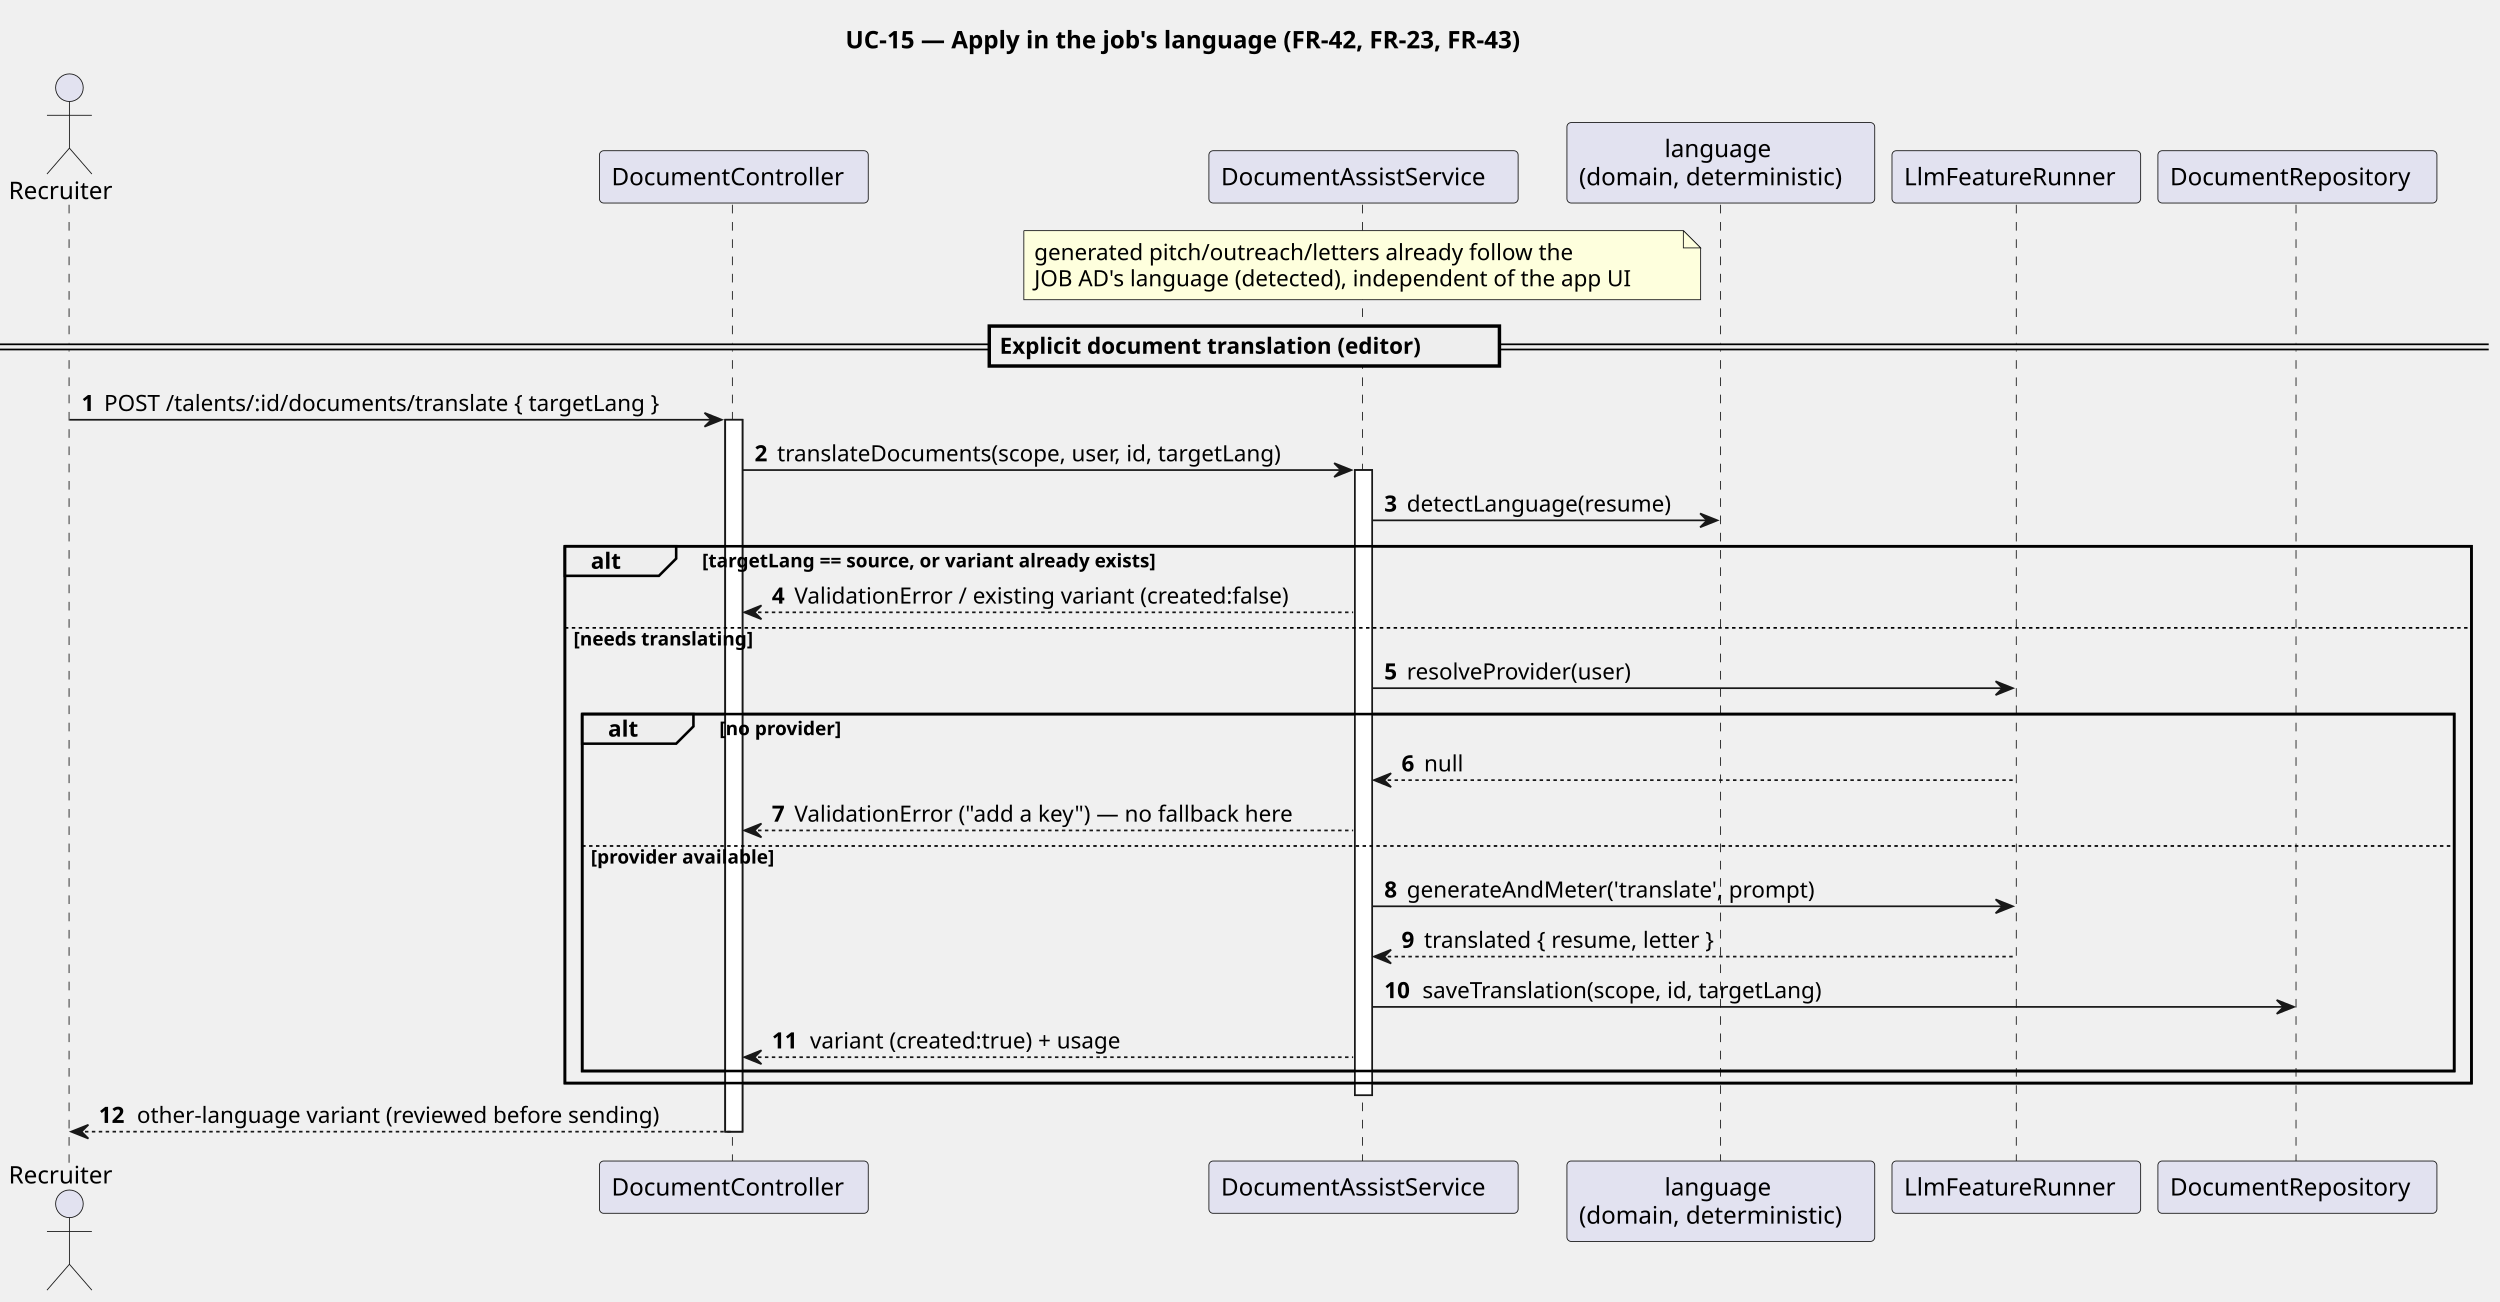
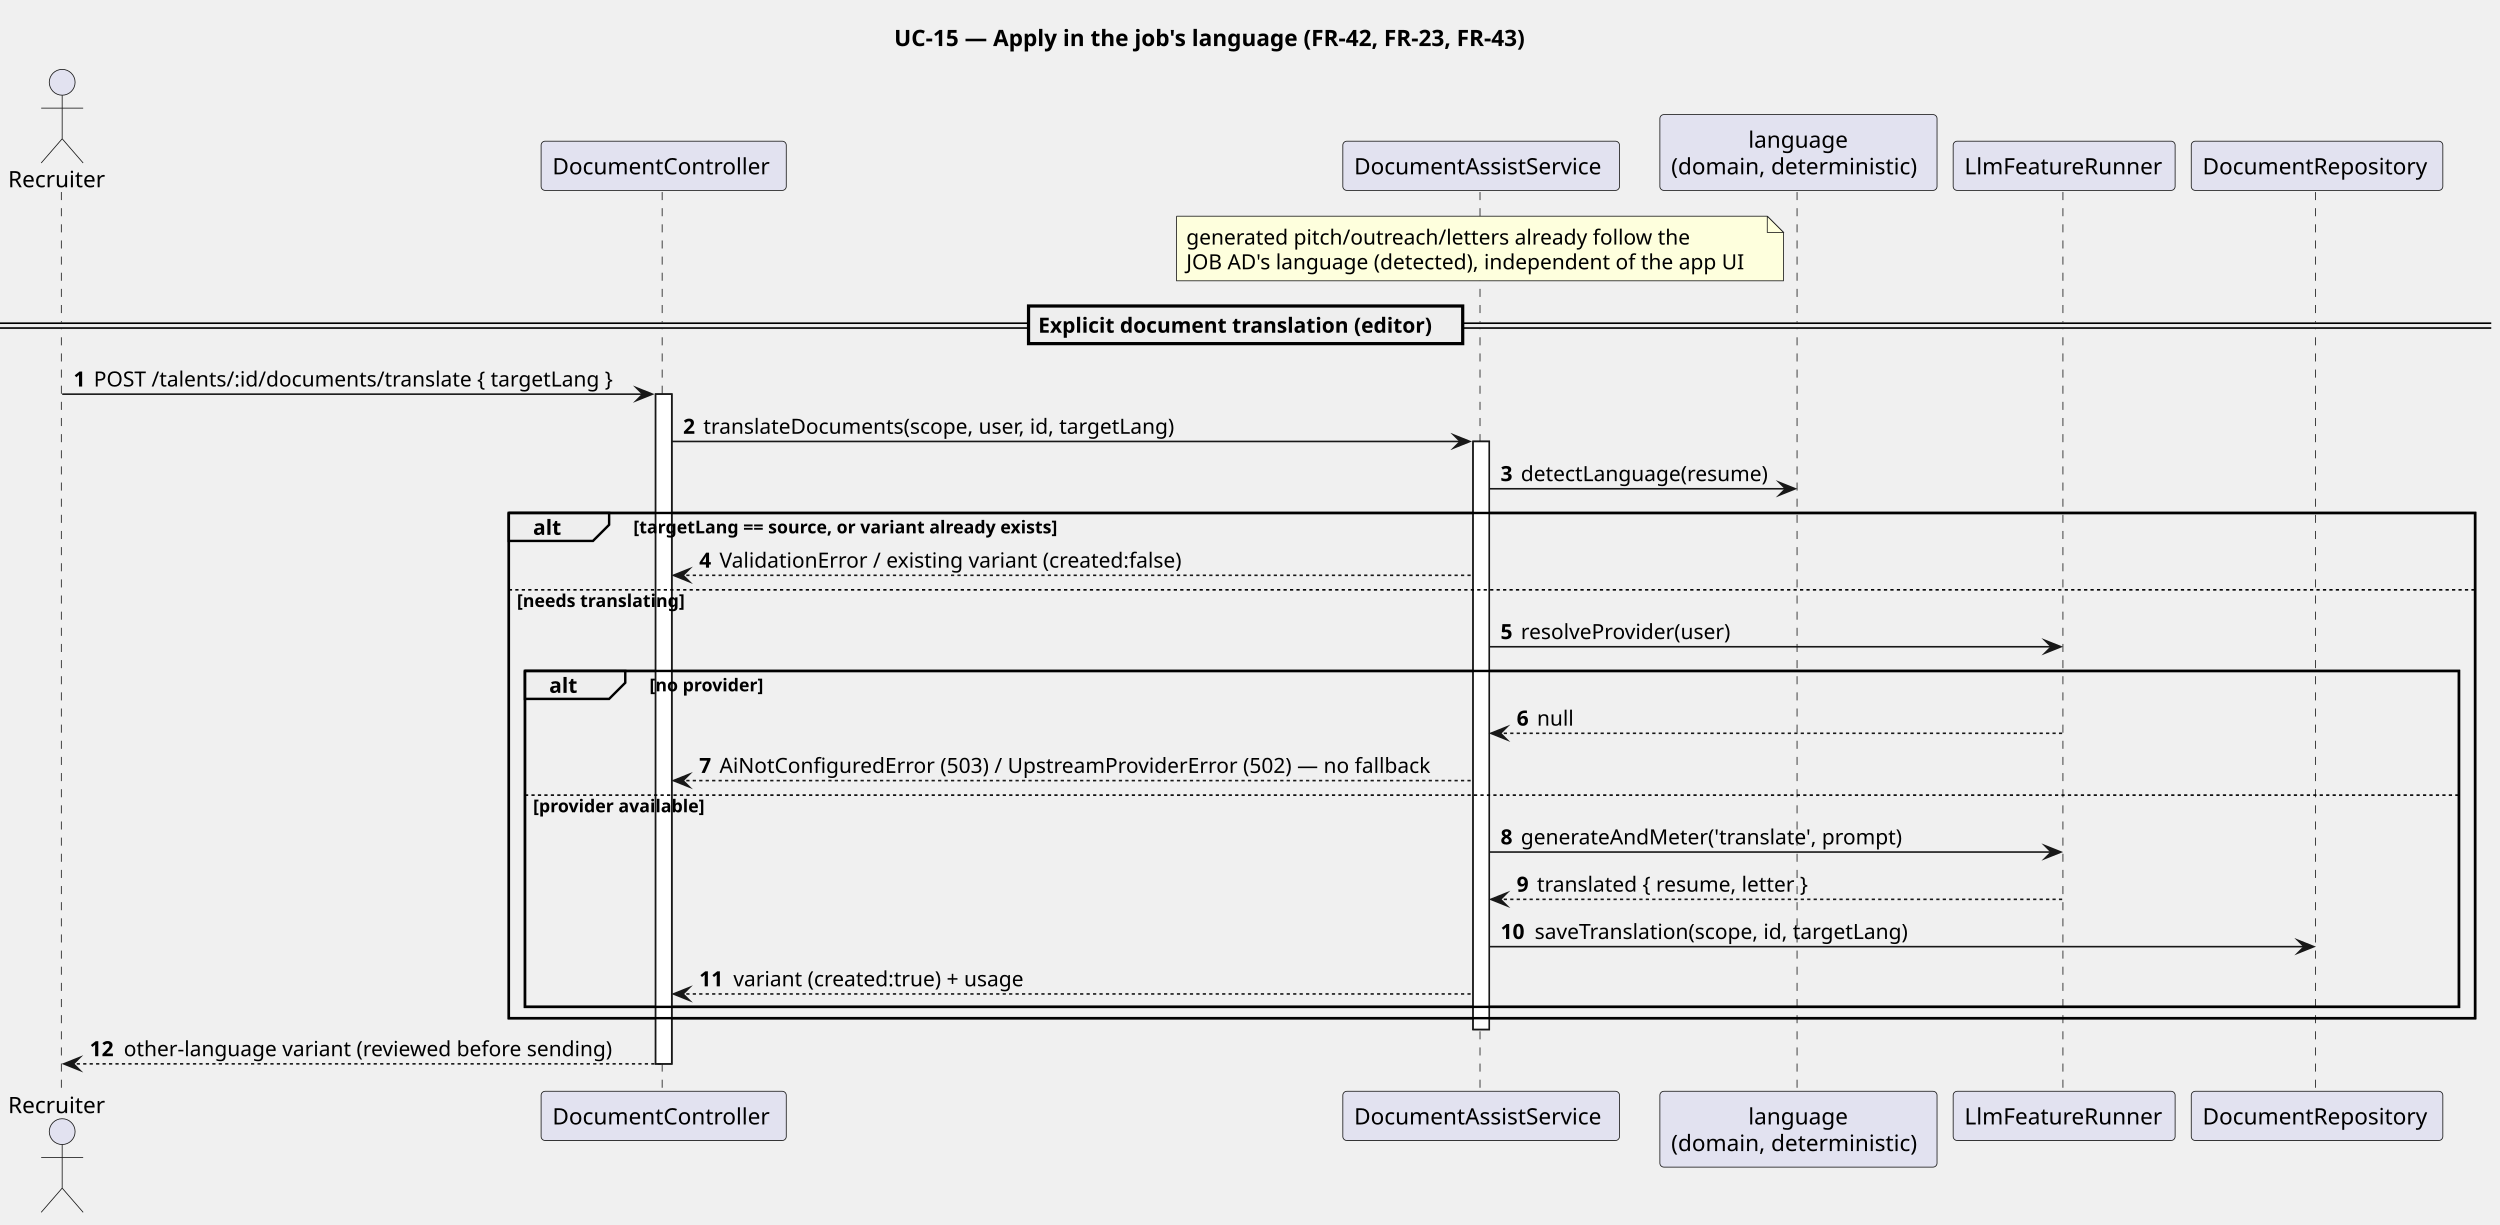
- <svg xmlns="http://www.w3.org/2000/svg" contentStyleType="text/css" height="754px" preserveAspectRatio="none" style="width:1448px;height:754px;background:#FFFFFF;" version="1.1" viewBox="0 0 1448 754" width="1448px" zoomAndPan="magnify">
+ <svg xmlns="http://www.w3.org/2000/svg" contentStyleType="text/css" data-diagram-type="SEQUENCE" height="759px" preserveAspectRatio="none" style="width:1549px;height:759px;background:#FFFFFF;" version="1.1" viewBox="0 0 1549 759" width="1549px" zoomAndPan="magnify">
  <defs />
  <g>
-     <text fill="#000000" font-family="sans-serif" font-size="14" font-weight="bold" lengthAdjust="spacing" textLength="461.091" x="489.684" y="27.995">UC-15 — Apply in the job's language (FR-42, FR-23, FR-43)</text>
-     <rect fill="#FFFFFF" height="412.336" style="stroke:#181818;stroke-width:1.0;" width="10" x="420.047" y="243.125" />
-     <rect fill="#FFFFFF" height="362.07" style="stroke:#181818;stroke-width:1.0;" width="10" x="784.749" y="272.258" />
-     <rect fill="none" height="310.938" style="stroke:#000000;stroke-width:1.5;" width="1104.262" x="327.196" y="316.391" />
-     <rect fill="none" height="206.734" style="stroke:#000000;stroke-width:1.5;" width="1084.262" x="337.196" y="413.594" />
-     <line style="stroke:#181818;stroke-width:0.5;stroke-dasharray:5.0,5.0;" x1="40" x2="40" y1="118.594" y2="673.461" />
-     <line style="stroke:#181818;stroke-width:0.5;stroke-dasharray:5.0,5.0;" x1="424.196" x2="424.196" y1="118.594" y2="673.461" />
-     <line style="stroke:#181818;stroke-width:0.5;stroke-dasharray:5.0,5.0;" x1="789.194" x2="789.194" y1="118.594" y2="673.461" />
-     <line style="stroke:#181818;stroke-width:0.5;stroke-dasharray:5.0,5.0;" x1="996.562" x2="996.562" y1="118.594" y2="673.461" />
-     <line style="stroke:#181818;stroke-width:0.5;stroke-dasharray:5.0,5.0;" x1="1167.837" x2="1167.837" y1="118.594" y2="673.461" />
-     <line style="stroke:#181818;stroke-width:0.5;stroke-dasharray:5.0,5.0;" x1="1329.856" x2="1329.856" y1="118.594" y2="673.461" />
-     <text fill="#000000" font-family="sans-serif" font-size="14" lengthAdjust="spacing" textLength="64.415" x="5" y="115.292">Recruiter</text>
-     <ellipse cx="40.208" cy="50.797" fill="#E2E2F0" rx="8" ry="8" style="stroke:#181818;stroke-width:0.5;" />
-     <path d="M40.208,58.797 L40.208,85.797 M27.207,66.797 L53.208,66.797 M40.208,85.797 L27.207,100.797 M40.208,85.797 L53.208,100.797 " fill="none" style="stroke:#181818;stroke-width:0.5;" />
-     <text fill="#000000" font-family="sans-serif" font-size="14" lengthAdjust="spacing" textLength="64.415" x="5" y="685.456">Recruiter</text>
-     <ellipse cx="40.208" cy="697.258" fill="#E2E2F0" rx="8" ry="8" style="stroke:#181818;stroke-width:0.5;" />
-     <path d="M40.208,705.258 L40.208,732.258 M27.207,713.258 L53.208,713.258 M40.208,732.258 L27.207,747.258 M40.208,732.258 L53.208,747.258 " fill="none" style="stroke:#181818;stroke-width:0.5;" />
-     <rect fill="#E2E2F0" height="30.297" rx="2.5" ry="2.5" style="stroke:#181818;stroke-width:0.5;" width="155.702" x="347.196" y="87.297" />
-     <text fill="#000000" font-family="sans-serif" font-size="14" lengthAdjust="spacing" textLength="141.702" x="354.196" y="107.292">DocumentController</text>
-     <rect fill="#E2E2F0" height="30.297" rx="2.5" ry="2.5" style="stroke:#181818;stroke-width:0.5;" width="155.702" x="347.196" y="672.461" />
-     <text fill="#000000" font-family="sans-serif" font-size="14" lengthAdjust="spacing" textLength="141.702" x="354.196" y="692.456">DocumentController</text>
-     <rect fill="#E2E2F0" height="30.297" rx="2.5" ry="2.5" style="stroke:#181818;stroke-width:0.5;" width="179.108" x="700.194" y="87.297" />
-     <text fill="#000000" font-family="sans-serif" font-size="14" lengthAdjust="spacing" textLength="165.108" x="707.194" y="107.292">DocumentAssistService</text>
-     <rect fill="#E2E2F0" height="30.297" rx="2.5" ry="2.5" style="stroke:#181818;stroke-width:0.5;" width="179.108" x="700.194" y="672.461" />
-     <text fill="#000000" font-family="sans-serif" font-size="14" lengthAdjust="spacing" textLength="165.108" x="707.194" y="692.456">DocumentAssistService</text>
-     <rect fill="#E2E2F0" height="46.594" rx="2.5" ry="2.5" style="stroke:#181818;stroke-width:0.5;" width="178.274" x="907.562" y="71" />
-     <text fill="#000000" font-family="sans-serif" font-size="14" lengthAdjust="spacing" textLength="65.181" x="964.109" y="90.995">language</text>
-     <text fill="#000000" font-family="sans-serif" font-size="14" lengthAdjust="spacing" textLength="164.274" x="914.562" y="107.292">(domain, deterministic)</text>
-     <rect fill="#E2E2F0" height="46.594" rx="2.5" ry="2.5" style="stroke:#181818;stroke-width:0.5;" width="178.274" x="907.562" y="672.461" />
-     <text fill="#000000" font-family="sans-serif" font-size="14" lengthAdjust="spacing" textLength="65.181" x="964.109" y="692.456">language</text>
-     <text fill="#000000" font-family="sans-serif" font-size="14" lengthAdjust="spacing" textLength="164.274" x="914.562" y="708.753">(domain, deterministic)</text>
-     <rect fill="#E2E2F0" height="30.297" rx="2.5" ry="2.5" style="stroke:#181818;stroke-width:0.5;" width="144.019" x="1095.837" y="87.297" />
-     <text fill="#000000" font-family="sans-serif" font-size="14" lengthAdjust="spacing" textLength="130.019" x="1102.837" y="107.292">LlmFeatureRunner</text>
-     <rect fill="#E2E2F0" height="30.297" rx="2.5" ry="2.5" style="stroke:#181818;stroke-width:0.5;" width="144.019" x="1095.837" y="672.461" />
-     <text fill="#000000" font-family="sans-serif" font-size="14" lengthAdjust="spacing" textLength="130.019" x="1102.837" y="692.456">LlmFeatureRunner</text>
-     <rect fill="#E2E2F0" height="30.297" rx="2.5" ry="2.5" style="stroke:#181818;stroke-width:0.5;" width="161.602" x="1249.856" y="87.297" />
-     <text fill="#000000" font-family="sans-serif" font-size="14" lengthAdjust="spacing" textLength="147.602" x="1256.856" y="107.292">DocumentRepository</text>
-     <rect fill="#E2E2F0" height="30.297" rx="2.5" ry="2.5" style="stroke:#181818;stroke-width:0.5;" width="161.602" x="1249.856" y="672.461" />
-     <text fill="#000000" font-family="sans-serif" font-size="14" lengthAdjust="spacing" textLength="147.602" x="1256.856" y="692.456">DocumentRepository</text>
-     <rect fill="#FFFFFF" height="412.336" style="stroke:#181818;stroke-width:1.0;" width="10" x="420.047" y="243.125" />
-     <rect fill="#FFFFFF" height="362.07" style="stroke:#181818;stroke-width:1.0;" width="10" x="784.749" y="272.258" />
-     <path d="M593,133.594 L593,173.594 L985,173.594 L985,143.594 L975,133.594 L593,133.594 " fill="#FEFFDD" style="stroke:#181818;stroke-width:0.5;" />
-     <path d="M975,133.594 L975,143.594 L985,143.594 L975,133.594 " fill="#FEFFDD" style="stroke:#181818;stroke-width:0.5;" />
-     <text fill="#000000" font-family="sans-serif" font-size="13" lengthAdjust="spacing" textLength="333.195" x="599" y="150.661">generated pitch/outreach/letters already follow the</text>
-     <text fill="#000000" font-family="sans-serif" font-size="13" lengthAdjust="spacing" textLength="371.795" x="599" y="165.793">JOB AD's language (detected), independent of the app UI</text>
-     <rect fill="#EEEEEE" height="3" style="stroke:#EEEEEE;stroke-width:1.0;" width="1441.458" x="0" y="199.426" />
-     <line style="stroke:#000000;stroke-width:1.0;" x1="0" x2="1441.458" y1="199.426" y2="199.426" />
-     <line style="stroke:#000000;stroke-width:1.0;" x1="0" x2="1441.458" y1="202.426" y2="202.426" />
-     <rect fill="#EEEEEE" height="23.133" style="stroke:#000000;stroke-width:2.0;" width="295.487" x="572.986" y="188.859" />
-     <text fill="#000000" font-family="sans-serif" font-size="13" font-weight="bold" lengthAdjust="spacing" textLength="276.961" x="578.986" y="204.926">Explicit document translation (editor)</text>
-     <polygon fill="#181818" points="408.047,239.125,418.047,243.125,408.047,247.125,412.047,243.125" style="stroke:#181818;stroke-width:1.0;" />
-     <line style="stroke:#181818;stroke-width:1.0;" x1="40.208" x2="414.047" y1="243.125" y2="243.125" />
-     <text fill="#000000" font-family="sans-serif" font-size="13" font-weight="bold" lengthAdjust="spacing" textLength="9.045" x="47.208" y="238.059">1</text>
-     <text fill="#000000" font-family="sans-serif" font-size="13" lengthAdjust="spacing" textLength="347.794" x="60.253" y="238.059">POST /talents/:id/documents/translate { targetLang }</text>
-     <polygon fill="#181818" points="772.749,268.258,782.749,272.258,772.749,276.258,776.749,272.258" style="stroke:#181818;stroke-width:1.0;" />
-     <line style="stroke:#181818;stroke-width:1.0;" x1="430.047" x2="778.749" y1="272.258" y2="272.258" />
-     <text fill="#000000" font-family="sans-serif" font-size="13" font-weight="bold" lengthAdjust="spacing" textLength="9.045" x="437.047" y="267.192">2</text>
-     <text fill="#000000" font-family="sans-serif" font-size="13" lengthAdjust="spacing" textLength="316.951" x="450.093" y="267.192">translateDocuments(scope, user, id, targetLang)</text>
-     <polygon fill="#181818" points="984.7,297.391,994.7,301.391,984.7,305.391,988.7,301.391" style="stroke:#181818;stroke-width:1.0;" />
-     <line style="stroke:#181818;stroke-width:1.0;" x1="794.749" x2="990.7" y1="301.391" y2="301.391" />
-     <text fill="#000000" font-family="sans-serif" font-size="13" font-weight="bold" lengthAdjust="spacing" textLength="9.045" x="801.749" y="296.325">3</text>
-     <text fill="#000000" font-family="sans-serif" font-size="13" lengthAdjust="spacing" textLength="164.906" x="814.794" y="296.325">detectLanguage(resume)</text>
-     <path d="M327.196,316.391 L391.639,316.391 L391.639,323.523 L381.639,333.523 L327.196,333.523 L327.196,316.391 " fill="#EEEEEE" style="stroke:#000000;stroke-width:1.5;" />
-     <rect fill="none" height="310.938" style="stroke:#000000;stroke-width:1.5;" width="1104.262" x="327.196" y="316.391" />
-     <text fill="#000000" font-family="sans-serif" font-size="13" font-weight="bold" lengthAdjust="spacing" textLength="19.443" x="342.196" y="329.457">alt</text>
-     <text fill="#000000" font-family="sans-serif" font-size="11" font-weight="bold" lengthAdjust="spacing" textLength="306.33" x="406.639" y="328.601">[targetLang == source, or variant already exists]</text>
-     <polygon fill="#181818" points="441.047,350.656,431.047,354.656,441.047,358.656,437.047,354.656" style="stroke:#181818;stroke-width:1.0;" />
-     <line style="stroke:#181818;stroke-width:1.0;stroke-dasharray:2.0,2.0;" x1="435.047" x2="783.749" y1="354.656" y2="354.656" />
-     <text fill="#000000" font-family="sans-serif" font-size="13" font-weight="bold" lengthAdjust="spacing" textLength="9.045" x="447.047" y="349.59">4</text>
-     <text fill="#000000" font-family="sans-serif" font-size="13" lengthAdjust="spacing" textLength="310.762" x="460.093" y="349.59">ValidationError / existing variant (created:false)</text>
-     <line style="stroke:#000000;stroke-width:1.0;stroke-dasharray:2.0,2.0;" x1="327.196" x2="1431.458" y1="363.656" y2="363.656" />
-     <text fill="#000000" font-family="sans-serif" font-size="11" font-weight="bold" lengthAdjust="spacing" textLength="119.469" x="332.196" y="373.867">[needs translating]</text>
-     <polygon fill="#181818" points="1155.847,394.594,1165.847,398.594,1155.847,402.594,1159.847,398.594" style="stroke:#181818;stroke-width:1.0;" />
-     <line style="stroke:#181818;stroke-width:1.0;" x1="794.749" x2="1161.847" y1="398.594" y2="398.594" />
-     <text fill="#000000" font-family="sans-serif" font-size="13" font-weight="bold" lengthAdjust="spacing" textLength="9.045" x="801.749" y="393.528">5</text>
-     <text fill="#000000" font-family="sans-serif" font-size="13" lengthAdjust="spacing" textLength="139.909" x="814.794" y="393.528">resolveProvider(user)</text>
-     <path d="M337.196,413.594 L401.639,413.594 L401.639,420.727 L391.639,430.727 L337.196,430.727 L337.196,413.594 " fill="#EEEEEE" style="stroke:#000000;stroke-width:1.5;" />
-     <rect fill="none" height="206.734" style="stroke:#000000;stroke-width:1.5;" width="1084.262" x="337.196" y="413.594" />
-     <text fill="#000000" font-family="sans-serif" font-size="13" font-weight="bold" lengthAdjust="spacing" textLength="19.443" x="352.196" y="426.661">alt</text>
-     <text fill="#000000" font-family="sans-serif" font-size="11" font-weight="bold" lengthAdjust="spacing" textLength="81.829" x="416.639" y="425.804">[no provider]</text>
-     <polygon fill="#181818" points="805.749,447.859,795.749,451.859,805.749,455.859,801.749,451.859" style="stroke:#181818;stroke-width:1.0;" />
-     <line style="stroke:#181818;stroke-width:1.0;stroke-dasharray:2.0,2.0;" x1="799.749" x2="1166.847" y1="451.859" y2="451.859" />
-     <text fill="#000000" font-family="sans-serif" font-size="13" font-weight="bold" lengthAdjust="spacing" textLength="9.045" x="811.749" y="446.793">6</text>
-     <text fill="#000000" font-family="sans-serif" font-size="13" lengthAdjust="spacing" textLength="23.702" x="824.794" y="446.793">null</text>
-     <polygon fill="#181818" points="441.047,476.992,431.047,480.992,441.047,484.992,437.047,480.992" style="stroke:#181818;stroke-width:1.0;" />
-     <line style="stroke:#181818;stroke-width:1.0;stroke-dasharray:2.0,2.0;" x1="435.047" x2="783.749" y1="480.992" y2="480.992" />
-     <text fill="#000000" font-family="sans-serif" font-size="13" font-weight="bold" lengthAdjust="spacing" textLength="9.045" x="447.047" y="475.926">7</text>
-     <text fill="#000000" font-family="sans-serif" font-size="13" lengthAdjust="spacing" textLength="317.656" x="460.093" y="475.926">ValidationError ("add a key")  — no fallback here</text>
-     <line style="stroke:#000000;stroke-width:1.0;stroke-dasharray:2.0,2.0;" x1="337.196" x2="1421.458" y1="489.992" y2="489.992" />
-     <text fill="#000000" font-family="sans-serif" font-size="11" font-weight="bold" lengthAdjust="spacing" textLength="122.525" x="342.196" y="500.203">[provider available]</text>
-     <polygon fill="#181818" points="1155.847,520.93,1165.847,524.93,1155.847,528.93,1159.847,524.93" style="stroke:#181818;stroke-width:1.0;" />
-     <line style="stroke:#181818;stroke-width:1.0;" x1="794.749" x2="1161.847" y1="524.93" y2="524.93" />
-     <text fill="#000000" font-family="sans-serif" font-size="13" font-weight="bold" lengthAdjust="spacing" textLength="9.045" x="801.749" y="519.864">8</text>
-     <text fill="#000000" font-family="sans-serif" font-size="13" lengthAdjust="spacing" textLength="253.144" x="814.794" y="519.864">generateAndMeter('translate', prompt)</text>
-     <polygon fill="#181818" points="805.749,550.062,795.749,554.062,805.749,558.062,801.749,554.062" style="stroke:#181818;stroke-width:1.0;" />
-     <line style="stroke:#181818;stroke-width:1.0;stroke-dasharray:2.0,2.0;" x1="799.749" x2="1166.847" y1="554.062" y2="554.062" />
-     <text fill="#000000" font-family="sans-serif" font-size="13" font-weight="bold" lengthAdjust="spacing" textLength="9.045" x="811.749" y="548.997">9</text>
-     <text fill="#000000" font-family="sans-serif" font-size="13" lengthAdjust="spacing" textLength="187.713" x="824.794" y="548.997">translated { resume, letter }</text>
-     <polygon fill="#181818" points="1318.657,579.195,1328.657,583.195,1318.657,587.195,1322.657,583.195" style="stroke:#181818;stroke-width:1.0;" />
-     <line style="stroke:#181818;stroke-width:1.0;" x1="794.749" x2="1324.657" y1="583.195" y2="583.195" />
-     <text fill="#000000" font-family="sans-serif" font-size="13" font-weight="bold" lengthAdjust="spacing" textLength="18.091" x="801.749" y="578.129">10</text>
-     <text fill="#000000" font-family="sans-serif" font-size="13" lengthAdjust="spacing" textLength="251.291" x="823.839" y="578.129">saveTranslation(scope, id, targetLang)</text>
-     <polygon fill="#181818" points="441.047,608.328,431.047,612.328,441.047,616.328,437.047,612.328" style="stroke:#181818;stroke-width:1.0;" />
-     <line style="stroke:#181818;stroke-width:1.0;stroke-dasharray:2.0,2.0;" x1="435.047" x2="783.749" y1="612.328" y2="612.328" />
-     <text fill="#000000" font-family="sans-serif" font-size="13" font-weight="bold" lengthAdjust="spacing" textLength="18.091" x="447.047" y="607.262">11</text>
-     <text fill="#000000" font-family="sans-serif" font-size="13" lengthAdjust="spacing" textLength="199.443" x="469.138" y="607.262">variant (created:true) + usage</text>
-     <polygon fill="#181818" points="51.208,651.461,41.208,655.461,51.208,659.461,47.208,655.461" style="stroke:#181818;stroke-width:1.0;" />
-     <line style="stroke:#181818;stroke-width:1.0;stroke-dasharray:2.0,2.0;" x1="45.208" x2="424.047" y1="655.461" y2="655.461" />
-     <text fill="#000000" font-family="sans-serif" font-size="13" font-weight="bold" lengthAdjust="spacing" textLength="18.091" x="57.208" y="650.395">12</text>
-     <text fill="#000000" font-family="sans-serif" font-size="13" lengthAdjust="spacing" textLength="325.457" x="79.298" y="650.395">other-language variant (reviewed before sending)</text>
+     <g class="title" data-source-line="1">
+       <text fill="#000000" font-family="sans-serif" font-size="14" font-weight="700" lengthAdjust="spacing" textLength="434.574" x="554" y="28.535">UC-15 — Apply in the job's language (FR-42, FR-23, FR-43)</text>
+     </g>
+     <g>
+       <rect fill="#FFFFFF" height="414.947" style="stroke:#181818;stroke-width:1;" width="10" x="406.223" y="244.219" />
+     </g>
+     <g>
+       <rect fill="#FFFFFF" height="364.326" style="stroke:#181818;stroke-width:1;" width="10" x="912.724" y="273.529" />
+     </g>
+     <rect fill="none" height="313.016" style="stroke:#000000;stroke-width:1.5;" width="1218.301" x="315.272" y="317.84" />
+     <rect fill="none" height="208.129" style="stroke:#000000;stroke-width:1.5;" width="1198.301" x="325.272" y="415.727" />
+     <g class="participant-lifeline" data-entity-uid="part1" data-qualified-name="Recruiter" data-source-line="5" id="part1-lifeline">
+       <g>
+         <rect fill="#000000" fill-opacity="0" height="558.189" width="8" x="34.526" y="118.977" />
+         <line style="stroke:#181818;stroke-width:0.5;stroke-dasharray:5,5;" x1="38" x2="38" y1="118.977" y2="677.166" />
+       </g>
+     </g>
+     <g class="participant-lifeline" data-entity-uid="part2" data-qualified-name="Ctrl" data-source-line="6" id="part2-lifeline">
+       <g>
+         <rect fill="#000000" fill-opacity="0" height="558.189" width="8" x="407.223" y="118.977" />
+         <line style="stroke:#181818;stroke-width:0.5;stroke-dasharray:5,5;" x1="410.272" x2="410.272" y1="118.977" y2="677.166" />
+       </g>
+     </g>
+     <g class="participant-lifeline" data-entity-uid="part3" data-qualified-name="Svc" data-source-line="7" id="part3-lifeline">
+       <g>
+         <rect fill="#000000" fill-opacity="0" height="558.189" width="8" x="913.724" y="118.977" />
+         <line style="stroke:#181818;stroke-width:0.5;stroke-dasharray:5,5;" x1="917.012" x2="917.012" y1="118.977" y2="677.166" />
+       </g>
+     </g>
+     <g class="participant-lifeline" data-entity-uid="part4" data-qualified-name="Lang" data-source-line="8" id="part4-lifeline">
+       <g>
+         <rect fill="#000000" fill-opacity="0" height="558.189" width="8" x="1110.322" y="118.977" />
+         <line style="stroke:#181818;stroke-width:0.5;stroke-dasharray:5,5;" x1="1113.456" x2="1113.456" y1="118.977" y2="677.166" />
+       </g>
+     </g>
+     <g class="participant-lifeline" data-entity-uid="part5" data-qualified-name="Runner" data-source-line="9" id="part5-lifeline">
+       <g>
+         <rect fill="#000000" fill-opacity="0" height="558.189" width="8" x="1274.948" y="118.977" />
+         <line style="stroke:#181818;stroke-width:0.5;stroke-dasharray:5,5;" x1="1278.188" x2="1278.188" y1="118.977" y2="677.166" />
+       </g>
+     </g>
+     <g class="participant-lifeline" data-entity-uid="part6" data-qualified-name="Repo" data-source-line="10" id="part6-lifeline">
+       <g>
+         <rect fill="#000000" fill-opacity="0" height="558.189" width="8" x="1431.64" y="118.977" />
+         <line style="stroke:#181818;stroke-width:0.5;stroke-dasharray:5,5;" x1="1434.707" x2="1434.707" y1="118.977" y2="677.166" />
+       </g>
+     </g>
+     <g class="participant participant-head" data-entity-uid="part1" data-qualified-name="Recruiter" data-source-line="5" id="part1-head">
+       <text fill="#000000" font-family="sans-serif" font-size="14" lengthAdjust="spacing" textLength="61.052" x="5" y="116.023">Recruiter</text>
+       <ellipse cx="38.526" cy="50.988" fill="#E2E2F0" rx="8" ry="8" style="stroke:#181818;stroke-width:0.5;" />
+       <path d="M38.526,58.988 L38.526,85.988 M25.526,66.988 L51.526,66.988 M38.526,85.988 L25.526,100.988 M38.526,85.988 L51.526,100.988" fill="none" style="stroke:#181818;stroke-width:0.5;" />
+     </g>
+     <g class="participant participant-tail" data-entity-uid="part1" data-qualified-name="Recruiter" data-source-line="5" id="part1-tail">
+       <text fill="#000000" font-family="sans-serif" font-size="14" lengthAdjust="spacing" textLength="61.052" x="5" y="689.701">Recruiter</text>
+       <ellipse cx="38.526" cy="701.154" fill="#E2E2F0" rx="8" ry="8" style="stroke:#181818;stroke-width:0.5;" />
+       <path d="M38.526,709.154 L38.526,736.154 M25.526,717.154 L51.526,717.154 M38.526,736.154 L25.526,751.154 M38.526,736.154 L51.526,751.154" fill="none" style="stroke:#181818;stroke-width:0.5;" />
+     </g>
+     <g class="participant participant-head" data-entity-uid="part2" data-qualified-name="Ctrl" data-source-line="6" id="part2-head">
+       <rect fill="#E2E2F0" height="30.488" rx="2.5" ry="2.5" style="stroke:#181818;stroke-width:0.5;" width="151.901" x="335.272" y="87.488" />
+       <text fill="#000000" font-family="sans-serif" font-size="14" lengthAdjust="spacing" textLength="137.901" x="342.272" y="108.023">DocumentController</text>
+     </g>
+     <g class="participant participant-tail" data-entity-uid="part2" data-qualified-name="Ctrl" data-source-line="6" id="part2-tail">
+       <rect fill="#E2E2F0" height="30.488" rx="2.5" ry="2.5" style="stroke:#181818;stroke-width:0.5;" width="151.901" x="335.272" y="676.166" />
+       <text fill="#000000" font-family="sans-serif" font-size="14" lengthAdjust="spacing" textLength="137.901" x="342.272" y="696.701">DocumentController</text>
+     </g>
+     <g class="participant participant-head" data-entity-uid="part3" data-qualified-name="Svc" data-source-line="7" id="part3-head">
+       <rect fill="#E2E2F0" height="30.488" rx="2.5" ry="2.5" style="stroke:#181818;stroke-width:0.5;" width="171.425" x="832.012" y="87.488" />
+       <text fill="#000000" font-family="sans-serif" font-size="14" lengthAdjust="spacing" textLength="157.425" x="839.012" y="108.023">DocumentAssistService</text>
+     </g>
+     <g class="participant participant-tail" data-entity-uid="part3" data-qualified-name="Svc" data-source-line="7" id="part3-tail">
+       <rect fill="#E2E2F0" height="30.488" rx="2.5" ry="2.5" style="stroke:#181818;stroke-width:0.5;" width="171.425" x="832.012" y="676.166" />
+       <text fill="#000000" font-family="sans-serif" font-size="14" lengthAdjust="spacing" textLength="157.425" x="839.012" y="696.701">DocumentAssistService</text>
+     </g>
+     <g class="participant participant-head" data-entity-uid="part4" data-qualified-name="Lang" data-source-line="8" id="part4-head">
+       <rect fill="#E2E2F0" height="46.977" rx="2.5" ry="2.5" style="stroke:#181818;stroke-width:0.5;" width="171.732" x="1028.456" y="71" />
+       <text fill="#000000" font-family="sans-serif" font-size="14" lengthAdjust="spacing" textLength="62.145" x="1083.249" y="91.535">language</text>
+       <text fill="#000000" font-family="sans-serif" font-size="14" lengthAdjust="spacing" textLength="157.732" x="1035.456" y="108.023">(domain, deterministic)</text>
+     </g>
+     <g class="participant participant-tail" data-entity-uid="part4" data-qualified-name="Lang" data-source-line="8" id="part4-tail">
+       <rect fill="#E2E2F0" height="46.977" rx="2.5" ry="2.5" style="stroke:#181818;stroke-width:0.5;" width="171.732" x="1028.456" y="676.166" />
+       <text fill="#000000" font-family="sans-serif" font-size="14" lengthAdjust="spacing" textLength="62.145" x="1083.249" y="696.701">language</text>
+       <text fill="#000000" font-family="sans-serif" font-size="14" lengthAdjust="spacing" textLength="157.732" x="1035.456" y="713.189">(domain, deterministic)</text>
+     </g>
+     <g class="participant participant-head" data-entity-uid="part5" data-qualified-name="Runner" data-source-line="9" id="part5-head">
+       <rect fill="#E2E2F0" height="30.488" rx="2.5" ry="2.5" style="stroke:#181818;stroke-width:0.5;" width="137.519" x="1210.188" y="87.488" />
+       <text fill="#000000" font-family="sans-serif" font-size="14" lengthAdjust="spacing" textLength="123.519" x="1217.188" y="108.023">LlmFeatureRunner</text>
+     </g>
+     <g class="participant participant-tail" data-entity-uid="part5" data-qualified-name="Runner" data-source-line="9" id="part5-tail">
+       <rect fill="#E2E2F0" height="30.488" rx="2.5" ry="2.5" style="stroke:#181818;stroke-width:0.5;" width="137.519" x="1210.188" y="676.166" />
+       <text fill="#000000" font-family="sans-serif" font-size="14" lengthAdjust="spacing" textLength="123.519" x="1217.188" y="696.701">LlmFeatureRunner</text>
+     </g>
+     <g class="participant participant-head" data-entity-uid="part6" data-qualified-name="Repo" data-source-line="10" id="part6-head">
+       <rect fill="#E2E2F0" height="30.488" rx="2.5" ry="2.5" style="stroke:#181818;stroke-width:0.5;" width="155.866" x="1357.707" y="87.488" />
+       <text fill="#000000" font-family="sans-serif" font-size="14" lengthAdjust="spacing" textLength="141.866" x="1364.707" y="108.023">DocumentRepository</text>
+     </g>
+     <g class="participant participant-tail" data-entity-uid="part6" data-qualified-name="Repo" data-source-line="10" id="part6-tail">
+       <rect fill="#E2E2F0" height="30.488" rx="2.5" ry="2.5" style="stroke:#181818;stroke-width:0.5;" width="155.866" x="1357.707" y="676.166" />
+       <text fill="#000000" font-family="sans-serif" font-size="14" lengthAdjust="spacing" textLength="141.866" x="1364.707" y="696.701">DocumentRepository</text>
+     </g>
+     <g>
+       <rect fill="#FFFFFF" height="414.947" style="stroke:#181818;stroke-width:1;" width="10" x="406.223" y="244.219" />
+     </g>
+     <g>
+       <rect fill="#FFFFFF" height="364.326" style="stroke:#181818;stroke-width:1;" width="10" x="912.724" y="273.529" />
+     </g>
+     <path d="M729,133.977 L729,173.977 L1105,173.977 L1105,143.977 L1095,133.977 L729,133.977" fill="#FEFFDD" style="stroke:#181818;stroke-width:0.5;" />
+     <path d="M1095,133.977 L1095,143.977 L1105,143.977 L1095,133.977" fill="#FEFFDD" style="stroke:#181818;stroke-width:0.5;" />
+     <text fill="#000000" font-family="sans-serif" font-size="13" lengthAdjust="spacing" textLength="324.467" x="735" y="151.545">generated pitch/outreach/letters already follow the</text>
+     <text fill="#000000" font-family="sans-serif" font-size="13" lengthAdjust="spacing" textLength="355.919" x="735" y="166.856">JOB AD's language (detected), independent of the app UI</text>
+     <rect fill="#EEEEEE" height="3" style="stroke:#EEEEEE;stroke-width:1;" width="1543.573" x="0" y="200.253" />
+     <line style="stroke:#000000;stroke-width:1;" x1="0" x2="1543.573" y1="200.253" y2="200.253" />
+     <line style="stroke:#000000;stroke-width:1;" x1="0" x2="1543.573" y1="203.253" y2="203.253" />
+     <rect fill="#EEEEEE" height="23.311" style="stroke:#000000;stroke-width:2;" width="269.004" x="637.284" y="189.598" />
+     <text fill="#000000" font-family="sans-serif" font-size="13" font-weight="700" lengthAdjust="spacing" textLength="250.72" x="643.284" y="206.166">Explicit document translation (editor)</text>
+     <g class="message" data-entity-1="part1" data-entity-2="part2" data-source-line="15" id="msg1">
+       <polygon fill="#181818" points="394.223,240.219,404.223,244.219,394.223,248.219,398.223,244.219" style="stroke:#181818;stroke-width:1;stroke-linejoin:miter;stroke-miterlimit:10;" />
+       <line style="stroke:#181818;stroke-width:1;" x1="38.526" x2="400.223" y1="244.219" y2="244.219" />
+       <text fill="#000000" font-family="sans-serif" font-size="13" font-weight="700" lengthAdjust="spacing" textLength="8.576" x="45.526" y="239.477">1</text>
+       <text fill="#000000" font-family="sans-serif" font-size="13" lengthAdjust="spacing" textLength="336.121" x="58.102" y="239.477">POST /talents/:id/documents/translate { targetLang }</text>
+     </g>
+     <g class="message" data-entity-1="part2" data-entity-2="part3" data-source-line="17" id="msg2">
+       <polygon fill="#181818" points="900.724,269.529,910.724,273.529,900.724,277.529,904.724,273.529" style="stroke:#181818;stroke-width:1;stroke-linejoin:miter;stroke-miterlimit:10;" />
+       <line style="stroke:#181818;stroke-width:1;" x1="416.223" x2="906.724" y1="273.529" y2="273.529" />
+       <text fill="#000000" font-family="sans-serif" font-size="13" font-weight="700" lengthAdjust="spacing" textLength="8.576" x="423.223" y="268.787">2</text>
+       <text fill="#000000" font-family="sans-serif" font-size="13" lengthAdjust="spacing" textLength="303.367" x="435.798" y="268.787">translateDocuments(scope, user, id, targetLang)</text>
+     </g>
+     <g class="message" data-entity-1="part3" data-entity-2="part4" data-source-line="19" id="msg3">
+       <polygon fill="#181818" points="1102.322,298.84,1112.322,302.84,1102.322,306.84,1106.322,302.84" style="stroke:#181818;stroke-width:1;stroke-linejoin:miter;stroke-miterlimit:10;" />
+       <line style="stroke:#181818;stroke-width:1;" x1="922.724" x2="1108.322" y1="302.84" y2="302.84" />
+       <text fill="#000000" font-family="sans-serif" font-size="13" font-weight="700" lengthAdjust="spacing" textLength="8.576" x="929.724" y="298.098">3</text>
+       <text fill="#000000" font-family="sans-serif" font-size="13" lengthAdjust="spacing" textLength="155.023" x="942.3" y="298.098">detectLanguage(resume)</text>
+     </g>
+     <path d="M315.272,317.84 L377.411,317.84 L377.411,325.15 L367.411,335.15 L315.272,335.15 L315.272,317.84" fill="#EEEEEE" style="stroke:#000000;stroke-width:1.5;" />
+     <rect fill="none" height="313.016" style="stroke:#000000;stroke-width:1.5;" width="1218.301" x="315.272" y="317.84" />
+     <text fill="#000000" font-family="sans-serif" font-size="13" font-weight="700" lengthAdjust="spacing" textLength="17.139" x="330.272" y="331.408">alt</text>
+     <text fill="#000000" font-family="sans-serif" font-size="11" font-weight="700" lengthAdjust="spacing" textLength="276.144" x="392.411" y="330.475">[targetLang == source, or variant already exists]</text>
+     <g class="message" data-entity-1="part3" data-entity-2="part2" data-source-line="21" id="msg4">
+       <polygon fill="#181818" points="427.223,352.461,417.223,356.461,427.223,360.461,423.223,356.461" style="stroke:#181818;stroke-width:1;stroke-linejoin:miter;stroke-miterlimit:10;" />
+       <line style="stroke:#181818;stroke-width:1;stroke-dasharray:2,2;" x1="421.223" x2="911.724" y1="356.461" y2="356.461" />
+       <text fill="#000000" font-family="sans-serif" font-size="13" font-weight="700" lengthAdjust="spacing" textLength="8.576" x="433.223" y="351.719">4</text>
+       <text fill="#000000" font-family="sans-serif" font-size="13" lengthAdjust="spacing" textLength="299.819" x="445.798" y="351.719">ValidationError / existing variant (created:false)</text>
+     </g>
+     <line style="stroke:#000000;stroke-width:1;stroke-dasharray:2,2;" x1="315.272" x2="1533.573" y1="365.461" y2="365.461" />
+     <text fill="#000000" font-family="sans-serif" font-size="11" font-weight="700" lengthAdjust="spacing" textLength="107.331" x="320.272" y="376.096">[needs translating]</text>
+     <g class="message" data-entity-1="part3" data-entity-2="part5" data-source-line="23" id="msg5">
+       <polygon fill="#181818" points="1266.948,396.727,1276.948,400.727,1266.948,404.727,1270.948,400.727" style="stroke:#181818;stroke-width:1;stroke-linejoin:miter;stroke-miterlimit:10;" />
+       <line style="stroke:#181818;stroke-width:1;" x1="922.724" x2="1272.948" y1="400.727" y2="400.727" />
+       <text fill="#000000" font-family="sans-serif" font-size="13" font-weight="700" lengthAdjust="spacing" textLength="8.576" x="929.724" y="395.984">5</text>
+       <text fill="#000000" font-family="sans-serif" font-size="13" lengthAdjust="spacing" textLength="132.336" x="942.3" y="395.984">resolveProvider(user)</text>
+     </g>
+     <path d="M325.272,415.727 L387.411,415.727 L387.411,423.037 L377.411,433.037 L325.272,433.037 L325.272,415.727" fill="#EEEEEE" style="stroke:#000000;stroke-width:1.5;" />
+     <rect fill="none" height="208.129" style="stroke:#000000;stroke-width:1.5;" width="1198.301" x="325.272" y="415.727" />
+     <text fill="#000000" font-family="sans-serif" font-size="13" font-weight="700" lengthAdjust="spacing" textLength="17.139" x="340.272" y="429.295">alt</text>
+     <text fill="#000000" font-family="sans-serif" font-size="11" font-weight="700" lengthAdjust="spacing" textLength="74.18" x="402.411" y="428.361">[no provider]</text>
+     <g class="message" data-entity-1="part5" data-entity-2="part3" data-source-line="25" id="msg6">
+       <polygon fill="#181818" points="933.724,450.348,923.724,454.348,933.724,458.348,929.724,454.348" style="stroke:#181818;stroke-width:1;stroke-linejoin:miter;stroke-miterlimit:10;" />
+       <line style="stroke:#181818;stroke-width:1;stroke-dasharray:2,2;" x1="927.724" x2="1277.948" y1="454.348" y2="454.348" />
+       <text fill="#000000" font-family="sans-serif" font-size="13" font-weight="700" lengthAdjust="spacing" textLength="8.576" x="939.724" y="449.606">6</text>
+       <text fill="#000000" font-family="sans-serif" font-size="13" lengthAdjust="spacing" textLength="23.651" x="952.3" y="449.606">null</text>
+     </g>
+     <g class="message" data-entity-1="part3" data-entity-2="part2" data-source-line="26" id="msg7">
+       <polygon fill="#181818" points="427.223,479.658,417.223,483.658,427.223,487.658,423.223,483.658" style="stroke:#181818;stroke-width:1;stroke-linejoin:miter;stroke-miterlimit:10;" />
+       <line style="stroke:#181818;stroke-width:1;stroke-dasharray:2,2;" x1="421.223" x2="911.724" y1="483.658" y2="483.658" />
+       <text fill="#000000" font-family="sans-serif" font-size="13" font-weight="700" lengthAdjust="spacing" textLength="8.576" x="433.223" y="478.916">7</text>
+       <text fill="#000000" font-family="sans-serif" font-size="13" lengthAdjust="spacing" textLength="459.926" x="445.798" y="478.916">AiNotConfiguredError (503) / UpstreamProviderError (502) — no fallback</text>
+     </g>
+     <line style="stroke:#000000;stroke-width:1;stroke-dasharray:2,2;" x1="325.272" x2="1523.573" y1="492.658" y2="492.658" />
+     <text fill="#000000" font-family="sans-serif" font-size="11" font-weight="700" lengthAdjust="spacing" textLength="110.322" x="330.272" y="503.293">[provider available]</text>
+     <g class="message" data-entity-1="part3" data-entity-2="part5" data-source-line="28" id="msg8">
+       <polygon fill="#181818" points="1266.948,523.924,1276.948,527.924,1266.948,531.924,1270.948,527.924" style="stroke:#181818;stroke-width:1;stroke-linejoin:miter;stroke-miterlimit:10;" />
+       <line style="stroke:#181818;stroke-width:1;" x1="922.724" x2="1272.948" y1="527.924" y2="527.924" />
+       <text fill="#000000" font-family="sans-serif" font-size="13" font-weight="700" lengthAdjust="spacing" textLength="8.576" x="929.724" y="523.182">8</text>
+       <text fill="#000000" font-family="sans-serif" font-size="13" lengthAdjust="spacing" textLength="240.748" x="942.3" y="523.182">generateAndMeter('translate', prompt)</text>
+     </g>
+     <g class="message" data-entity-1="part5" data-entity-2="part3" data-source-line="29" id="msg9">
+       <polygon fill="#181818" points="933.724,553.234,923.724,557.234,933.724,561.234,929.724,557.234" style="stroke:#181818;stroke-width:1;stroke-linejoin:miter;stroke-miterlimit:10;" />
+       <line style="stroke:#181818;stroke-width:1;stroke-dasharray:2,2;" x1="927.724" x2="1277.948" y1="557.234" y2="557.234" />
+       <text fill="#000000" font-family="sans-serif" font-size="13" font-weight="700" lengthAdjust="spacing" textLength="8.576" x="939.724" y="552.492">9</text>
+       <text fill="#000000" font-family="sans-serif" font-size="13" lengthAdjust="spacing" textLength="172.225" x="952.3" y="552.492">translated { resume, letter }</text>
+     </g>
+     <g class="message" data-entity-1="part3" data-entity-2="part6" data-source-line="30" id="msg10">
+       <polygon fill="#181818" points="1423.64,582.545,1433.64,586.545,1423.64,590.545,1427.64,586.545" style="stroke:#181818;stroke-width:1;stroke-linejoin:miter;stroke-miterlimit:10;" />
+       <line style="stroke:#181818;stroke-width:1;" x1="922.724" x2="1429.64" y1="586.545" y2="586.545" />
+       <text fill="#000000" font-family="sans-serif" font-size="13" font-weight="700" lengthAdjust="spacing" textLength="17.151" x="929.724" y="581.803">10</text>
+       <text fill="#000000" font-family="sans-serif" font-size="13" lengthAdjust="spacing" textLength="240.202" x="950.875" y="581.803">saveTranslation(scope, id, targetLang)</text>
+     </g>
+     <g class="message" data-entity-1="part3" data-entity-2="part2" data-source-line="31" id="msg11">
+       <polygon fill="#181818" points="427.223,611.856,417.223,615.856,427.223,619.856,423.223,615.856" style="stroke:#181818;stroke-width:1;stroke-linejoin:miter;stroke-miterlimit:10;" />
+       <line style="stroke:#181818;stroke-width:1;stroke-dasharray:2,2;" x1="421.223" x2="911.724" y1="615.856" y2="615.856" />
+       <text fill="#000000" font-family="sans-serif" font-size="13" font-weight="700" lengthAdjust="spacing" textLength="17.151" x="433.223" y="611.113">11</text>
+       <text fill="#000000" font-family="sans-serif" font-size="13" lengthAdjust="spacing" textLength="187.738" x="454.374" y="611.113">variant (created:true) + usage</text>
+     </g>
+     <g class="message" data-entity-1="part2" data-entity-2="part1" data-source-line="35" id="msg12">
+       <polygon fill="#181818" points="49.526,655.166,39.526,659.166,49.526,663.166,45.526,659.166" style="stroke:#181818;stroke-width:1;stroke-linejoin:miter;stroke-miterlimit:10;" />
+       <line style="stroke:#181818;stroke-width:1;stroke-dasharray:2,2;" x1="43.526" x2="410.223" y1="659.166" y2="659.166" />
+       <text fill="#000000" font-family="sans-serif" font-size="13" font-weight="700" lengthAdjust="spacing" textLength="17.151" x="55.526" y="654.424">12</text>
+       <text fill="#000000" font-family="sans-serif" font-size="13" lengthAdjust="spacing" textLength="313.244" x="76.677" y="654.424">other-language variant (reviewed before sending)</text>
+     </g>
  </g>
</svg>
